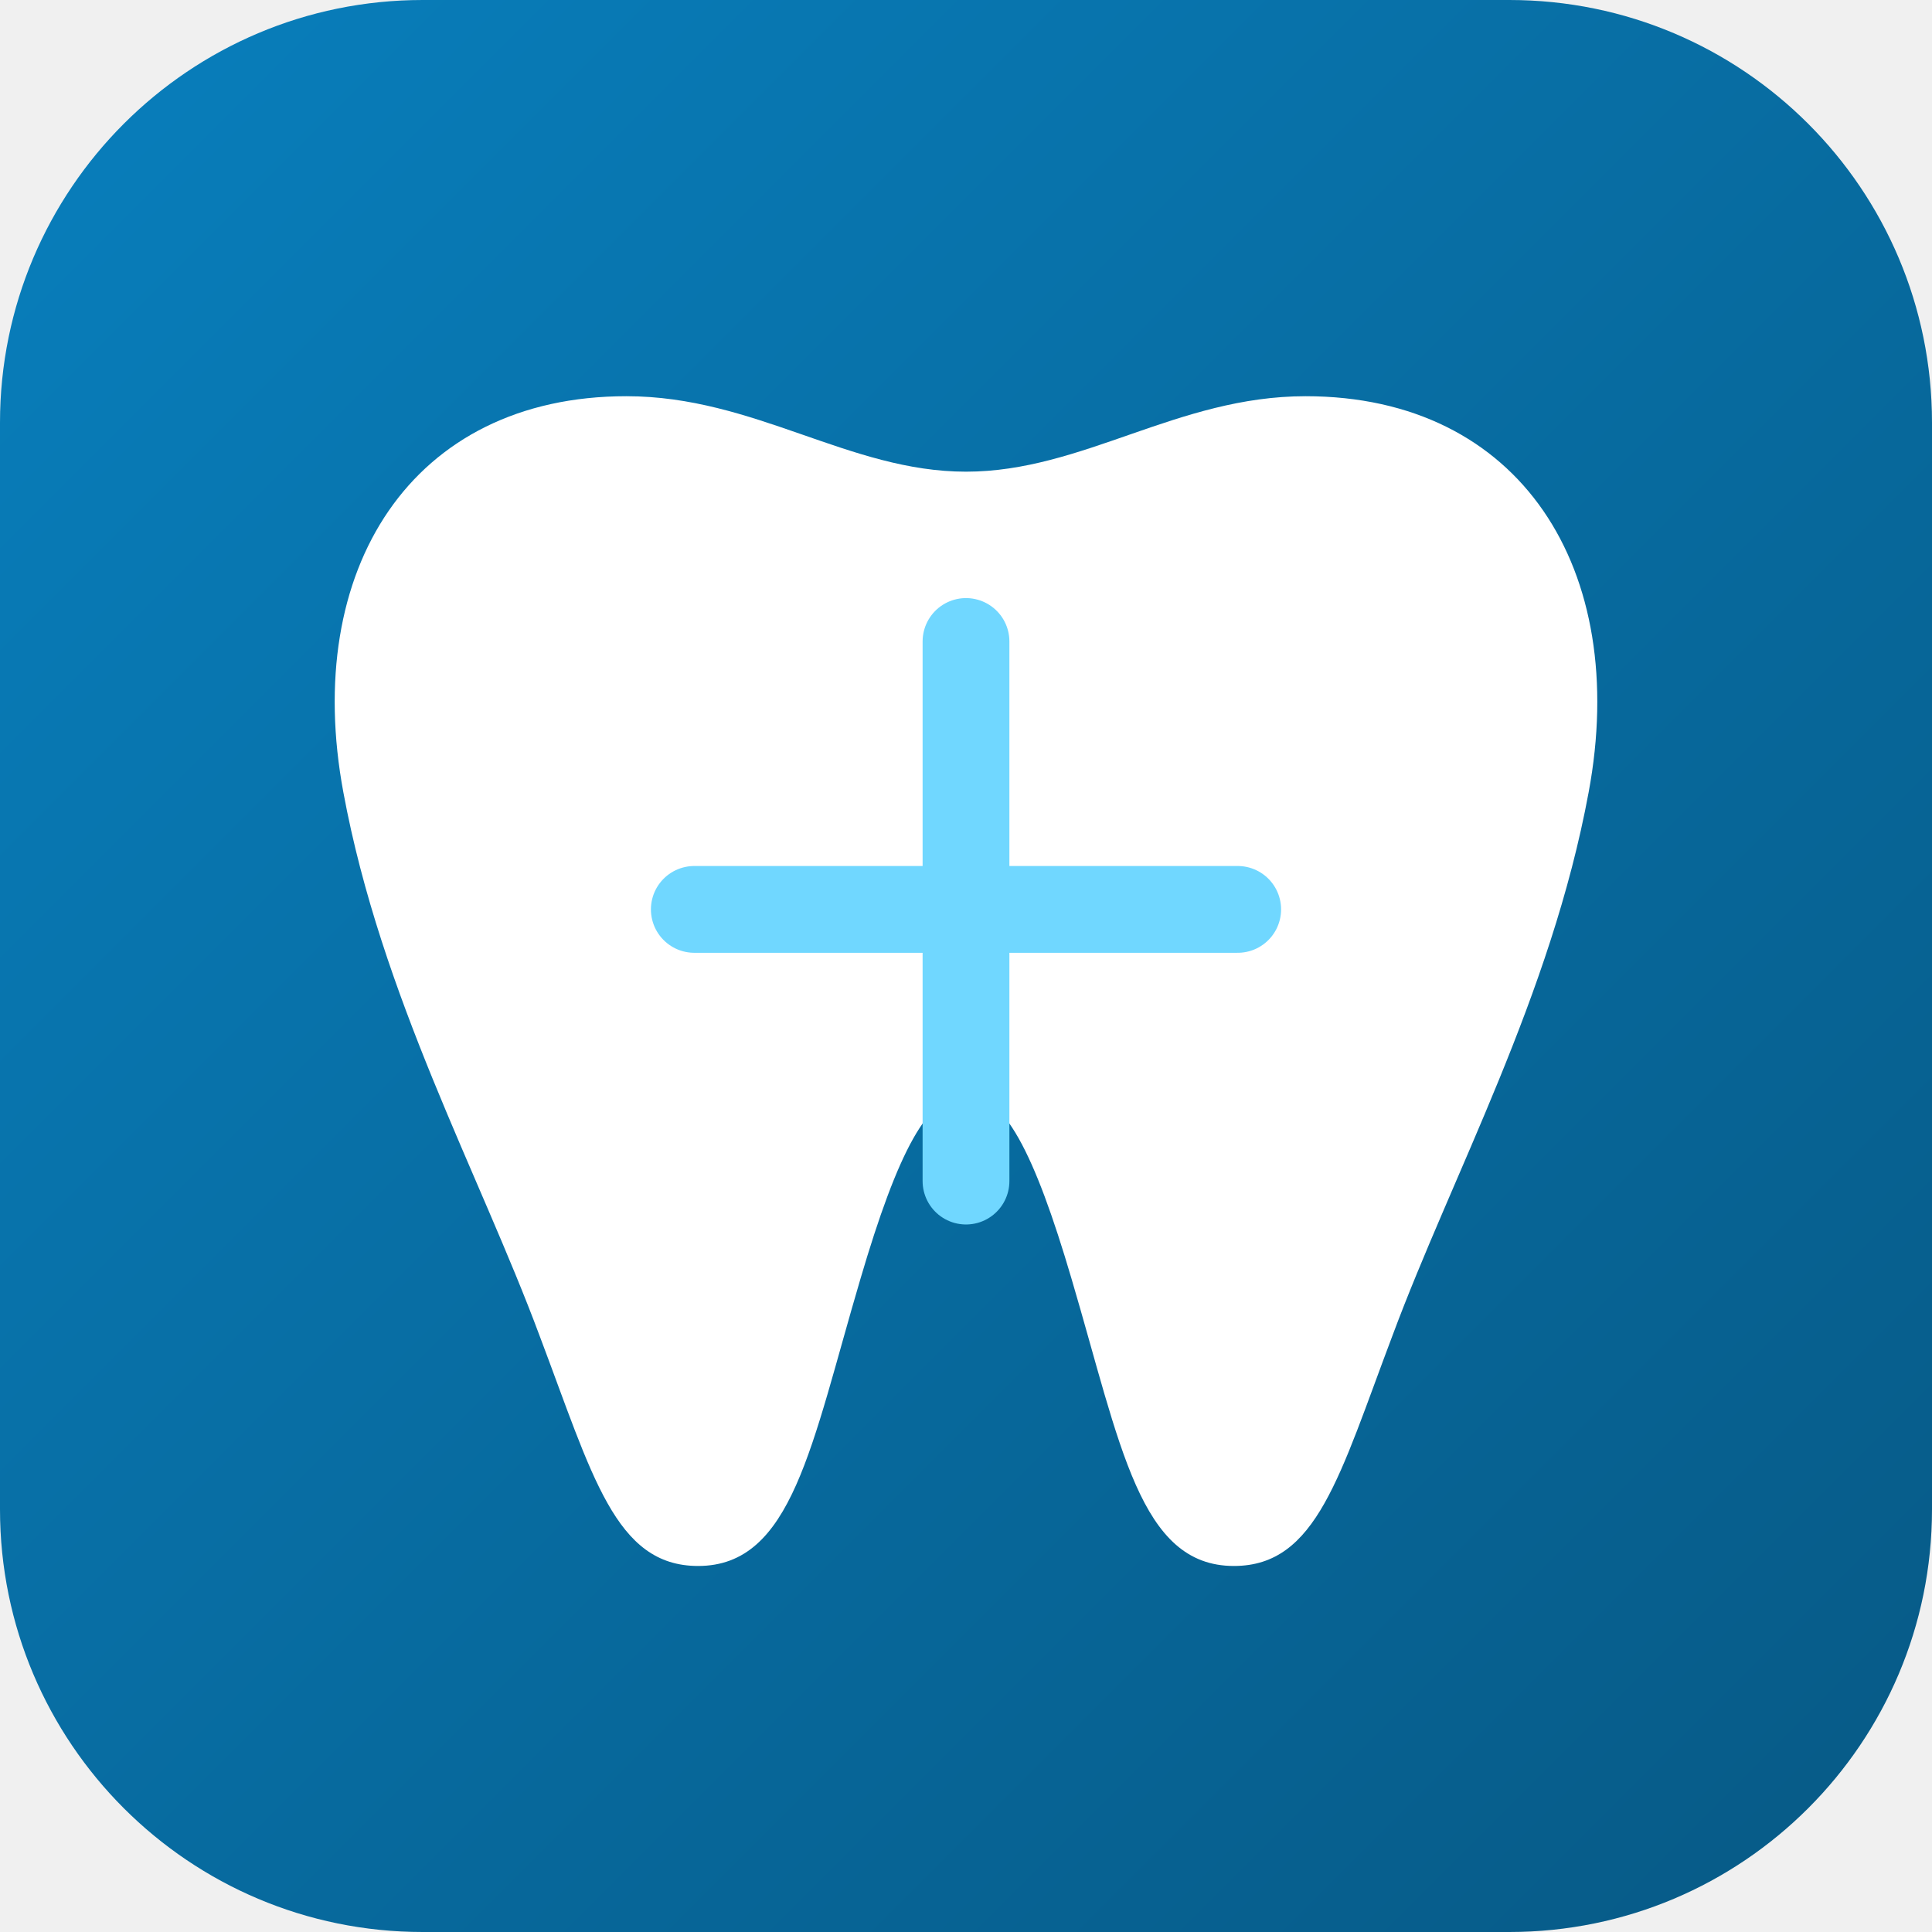
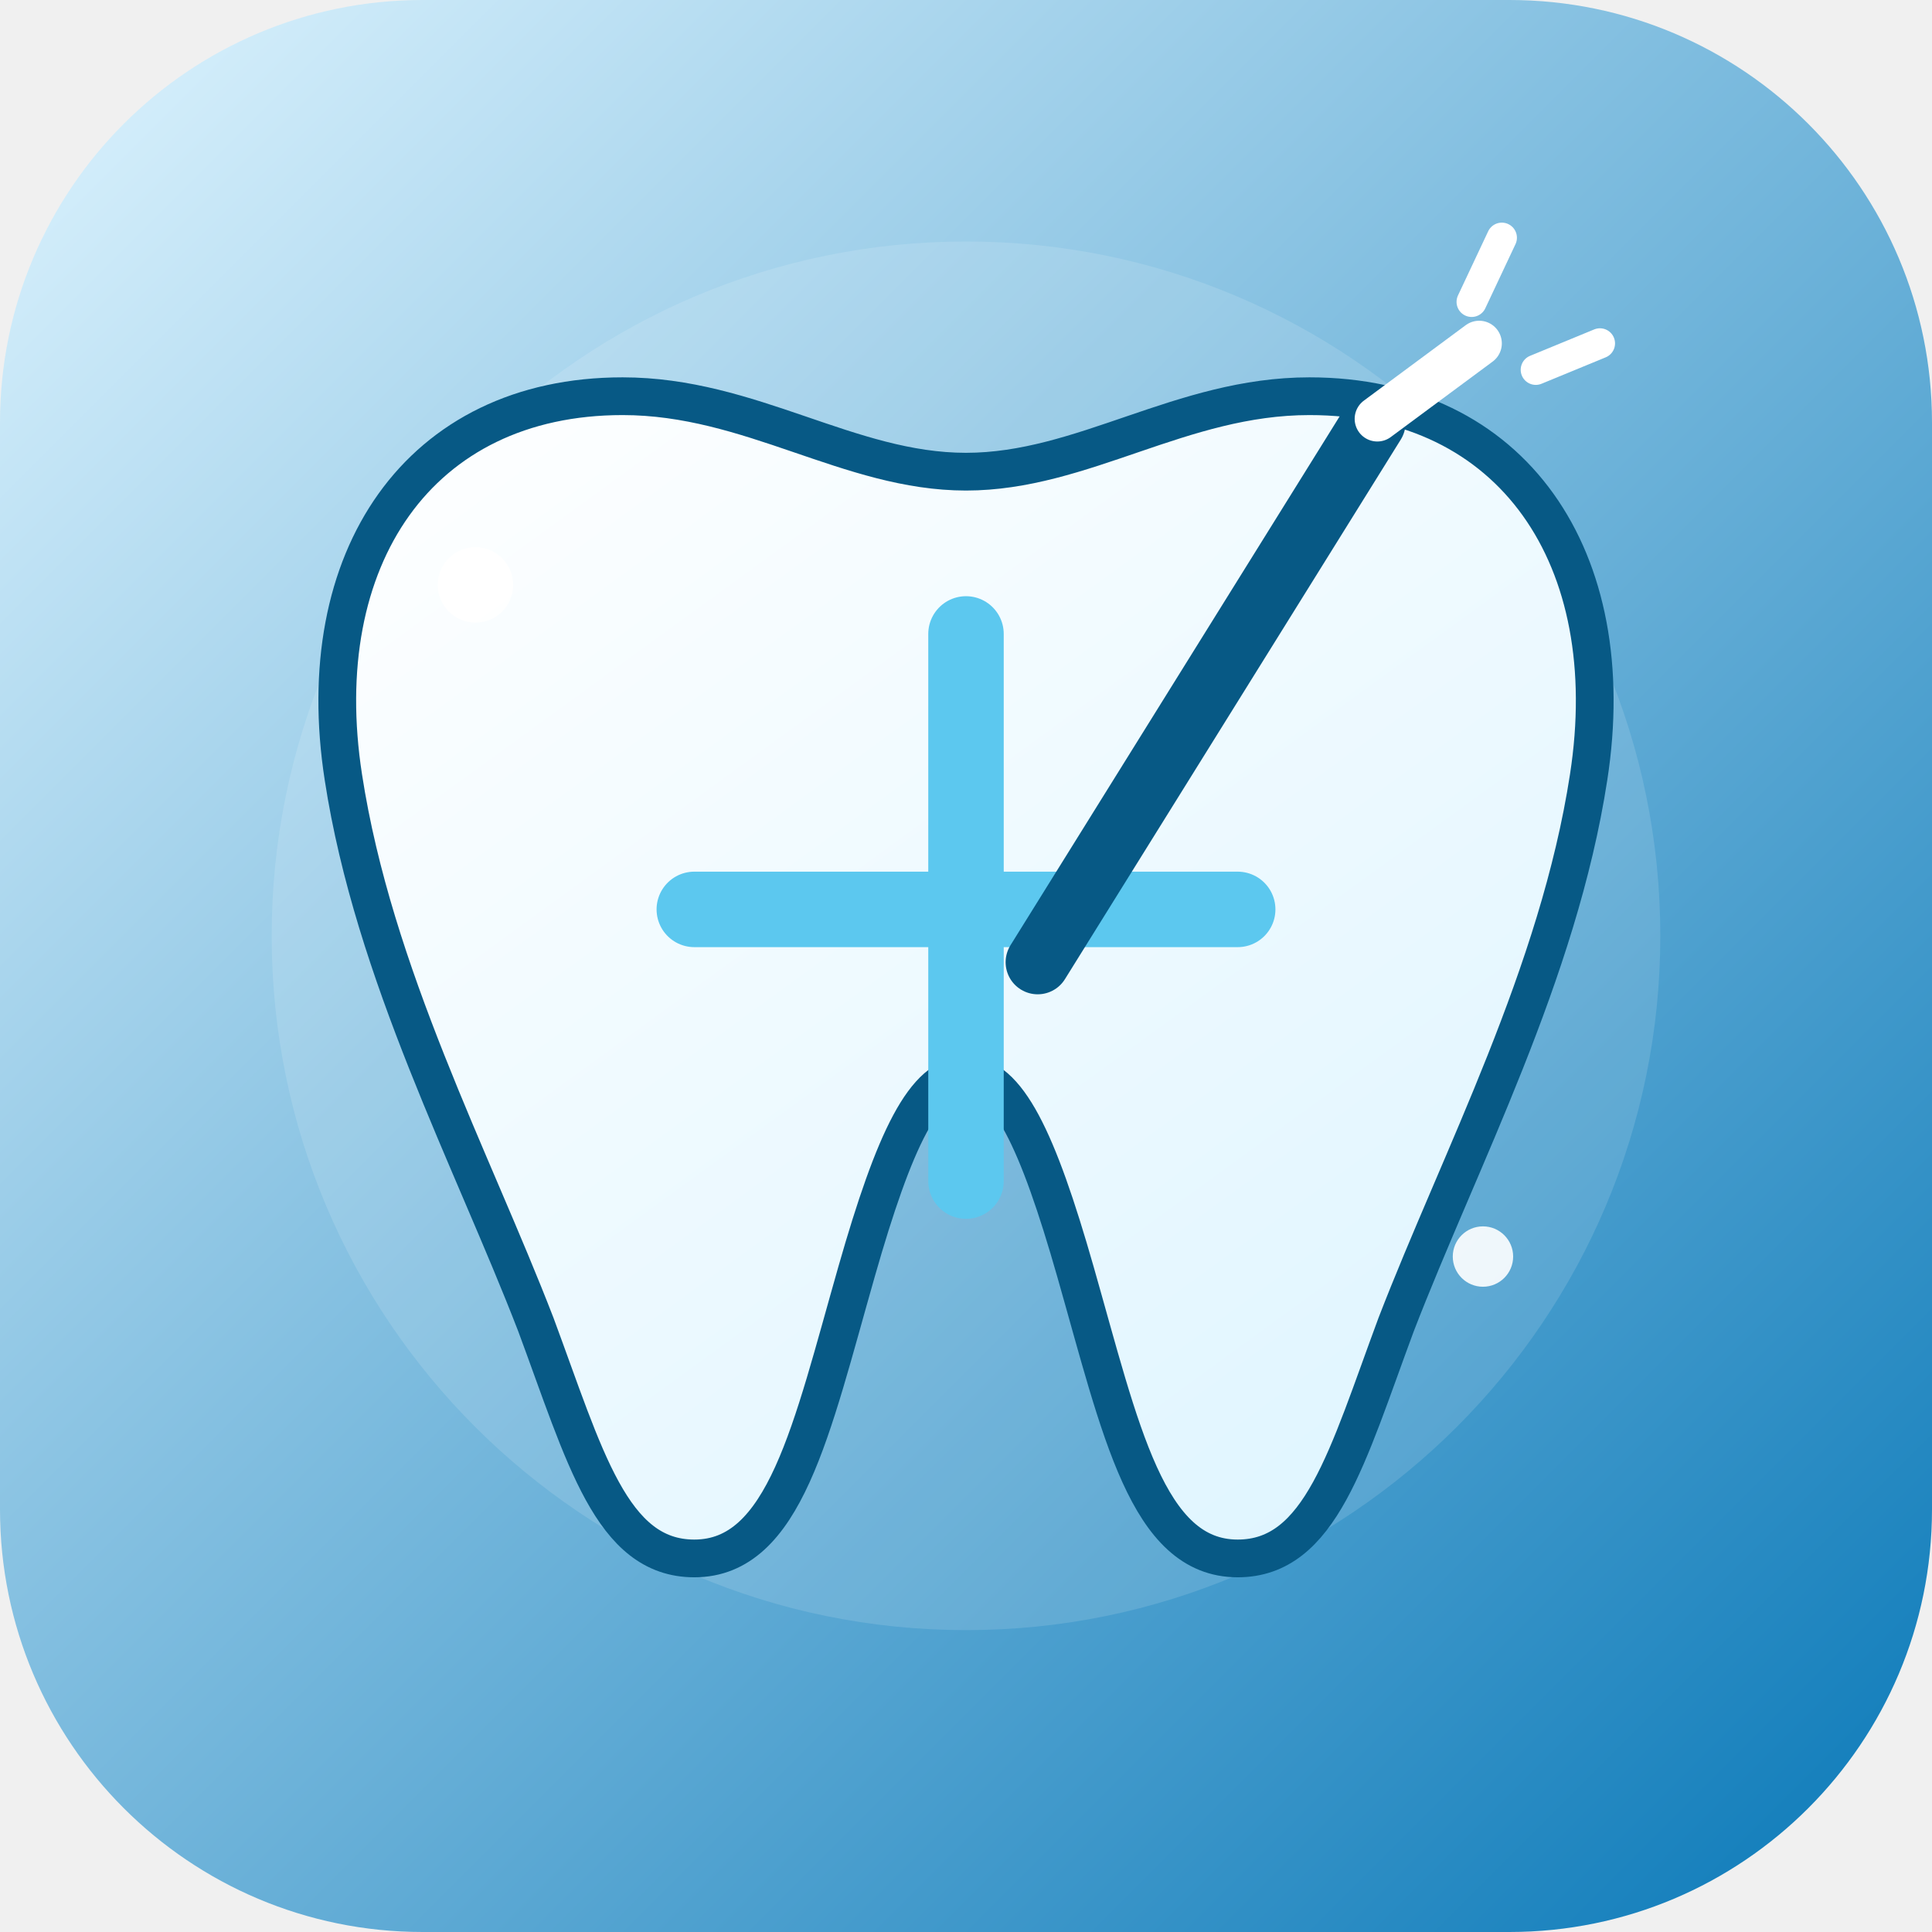
- <svg xmlns="http://www.w3.org/2000/svg" viewBox="0 0 512 512">
+ <svg xmlns="http://www.w3.org/2000/svg" viewBox="0 0 512 512" role="img" aria-label="PCL Dental Hygiene logo">
  <defs>
-     <linearGradient id="g" x1="0" y1="0" x2="1" y2="1">
-       <stop stop-color="#087fbd" />
-       <stop offset="1" stop-color="#075985" />
+     <linearGradient id="bg" x1="0" y1="0" x2="1" y2="1">
+       <stop stop-color="#e0f5ff" />
+       <stop offset="1" stop-color="#0878b8" />
+     </linearGradient>
+     <linearGradient id="tooth" x1="0" y1="0" x2="0.8" y2="1">
+       <stop stop-color="#fff" />
+       <stop offset="1" stop-color="#dff5ff" />
    </linearGradient>
  </defs>
-   <rect width="512" height="512" rx="112" fill="url(#g)" />
-   <path d="M166 105c-57 0-86 46-75 105 10 54 36 101 52 144 14 37 20 61 42 61 25 0 30-32 43-76 10-34 18-49 28-49s18 15 28 49c13 44 18 76 43 76 22 0 28-24 42-61 16-43 42-90 52-144 11-59-18-105-75-105-34 0-59 20-90 20s-56-20-90-20z" fill="#fff" />
-   <path d="M256 170v143M184 241h144" stroke="#70d7ff" stroke-width="23" stroke-linecap="round" />
+   <rect width="512" height="512" rx="112" fill="url(#bg)" />
+   <circle cx="256" cy="248" r="184" fill="#ffffff" opacity=".13" />
+   <path d="M165 105c-54 0-83 43-74 101 8 52 34 101 51 145 13 35 20 62 42 62 24 0 31-34 43-76 10-35 18-52 29-52s19 17 29 52c12 42 19 76 43 76 22 0 29-27 42-62 17-44 43-93 51-145 9-58-20-101-74-101-34 0-60 20-91 20s-57-20-91-20z" fill="url(#tooth)" stroke="#075985" stroke-width="10" stroke-linejoin="round" />
+   <path d="M256 168v145M184 241h144" stroke="#5cc8ef" stroke-width="20" stroke-linecap="round" />
+   <path d="M364 112l-89 143" stroke="#075985" stroke-width="17" stroke-linecap="round" />
+   <path d="M365 111l27-20" stroke="#fff" stroke-width="12" stroke-linecap="round" />
+   <path d="M390 80l8-17m9 35 17-7" stroke="#fff" stroke-width="8" stroke-linecap="round" />
+   <circle cx="126" cy="155" r="10" fill="#fff" opacity=".9" />
+   <circle cx="393" cy="333" r="8" fill="#fff" opacity=".9" />
</svg>
